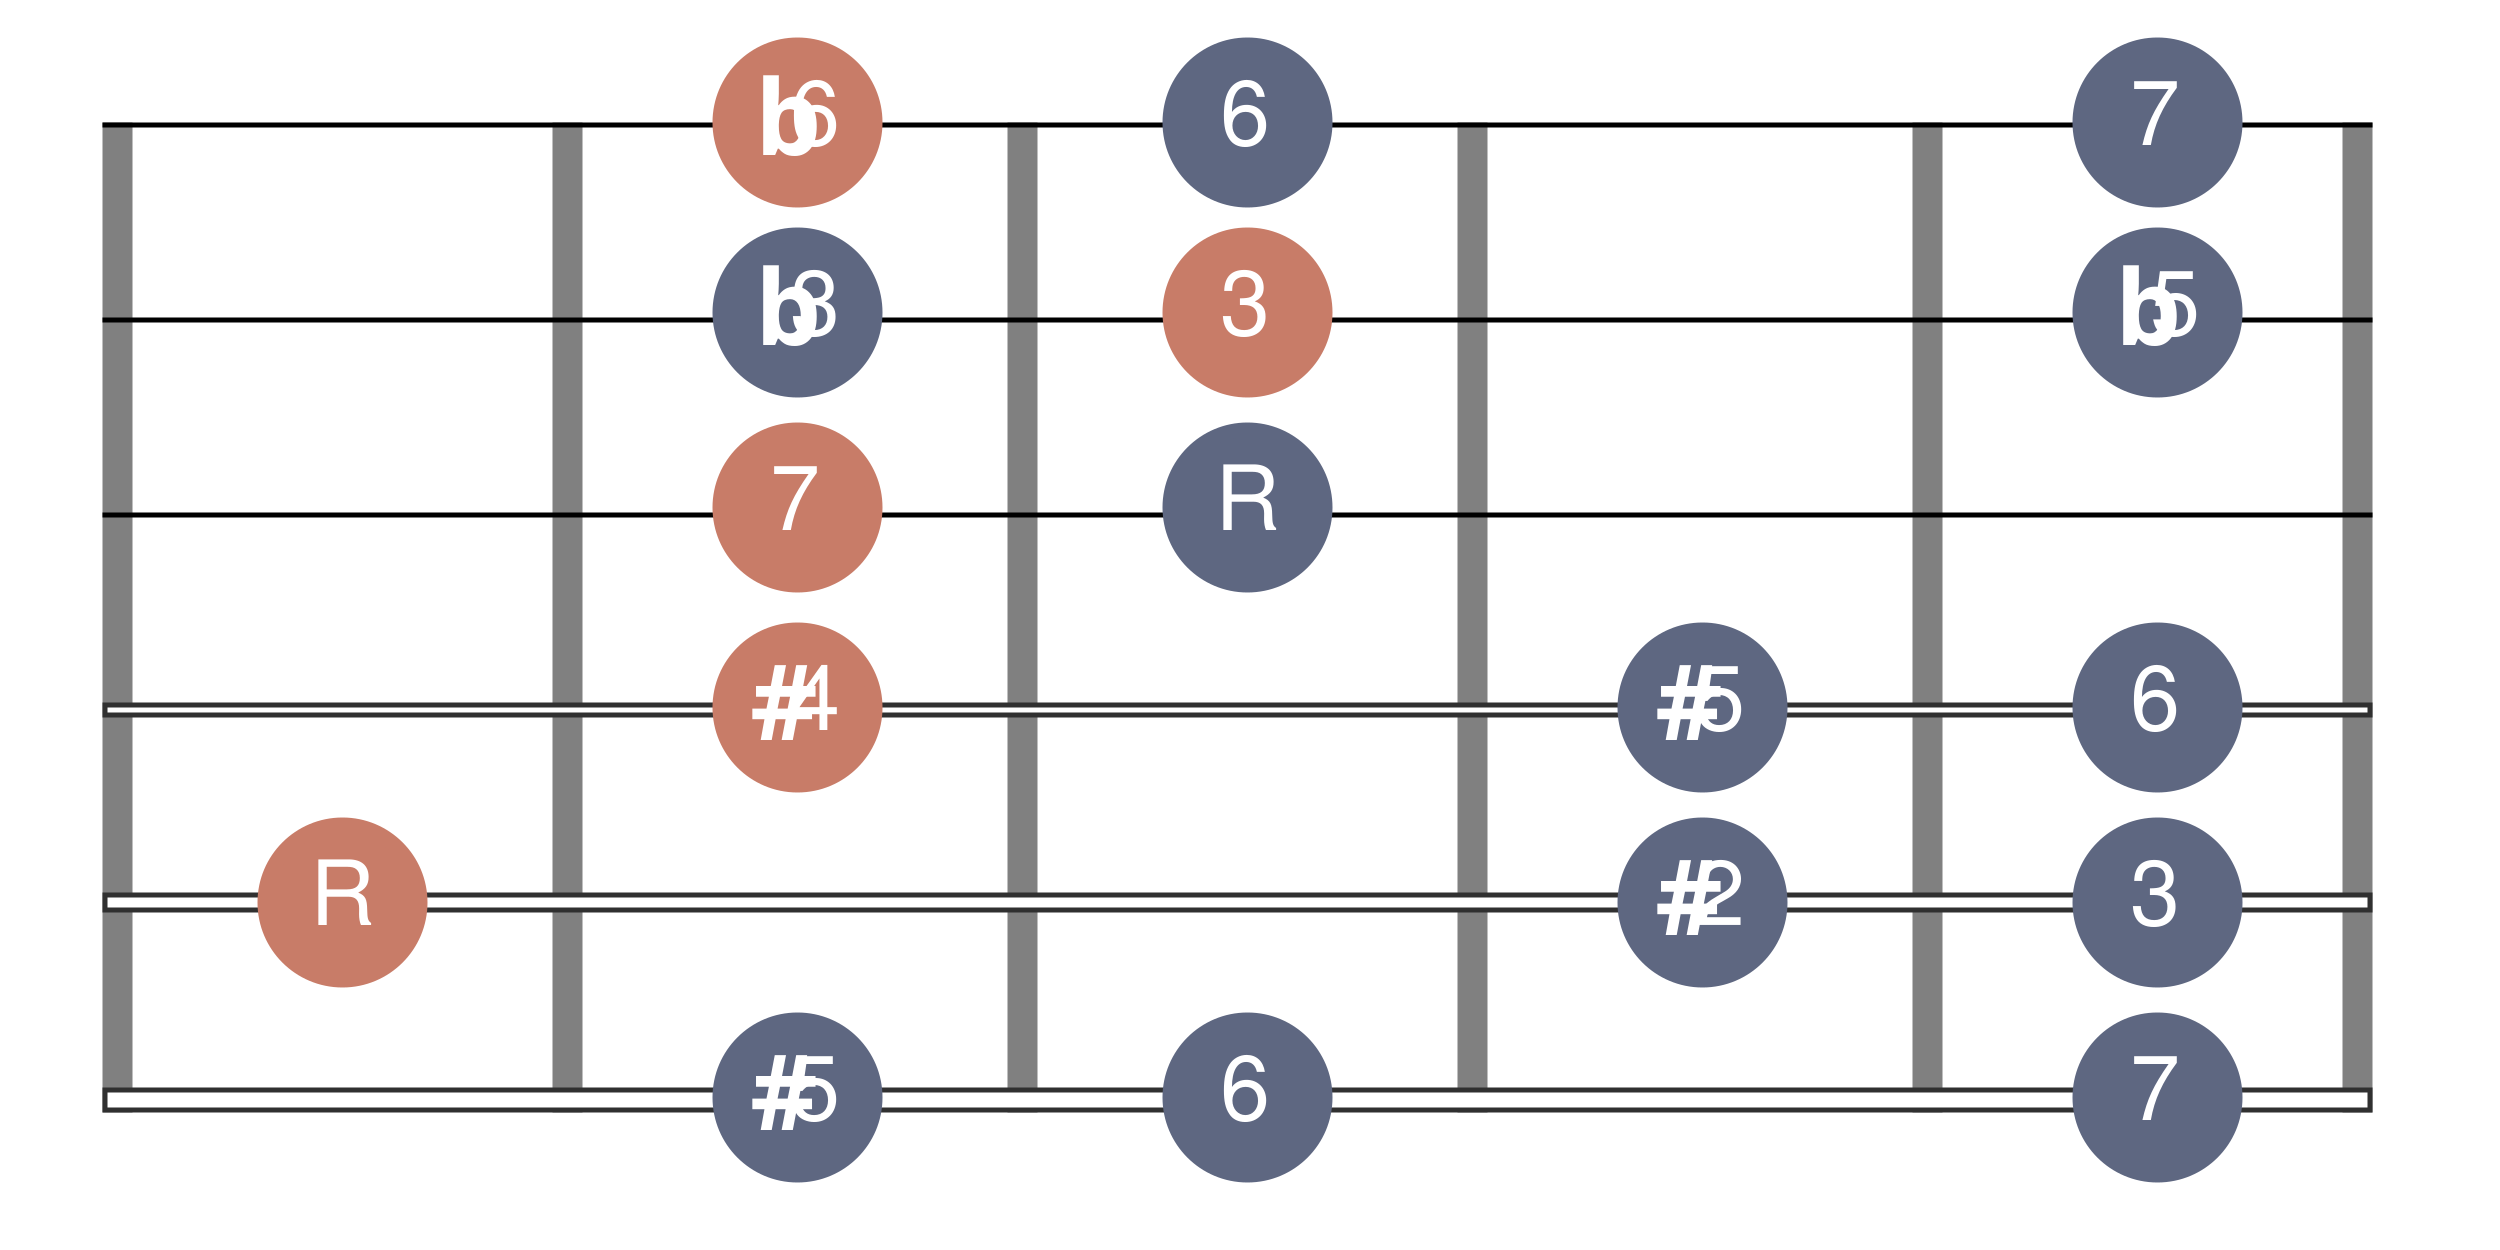
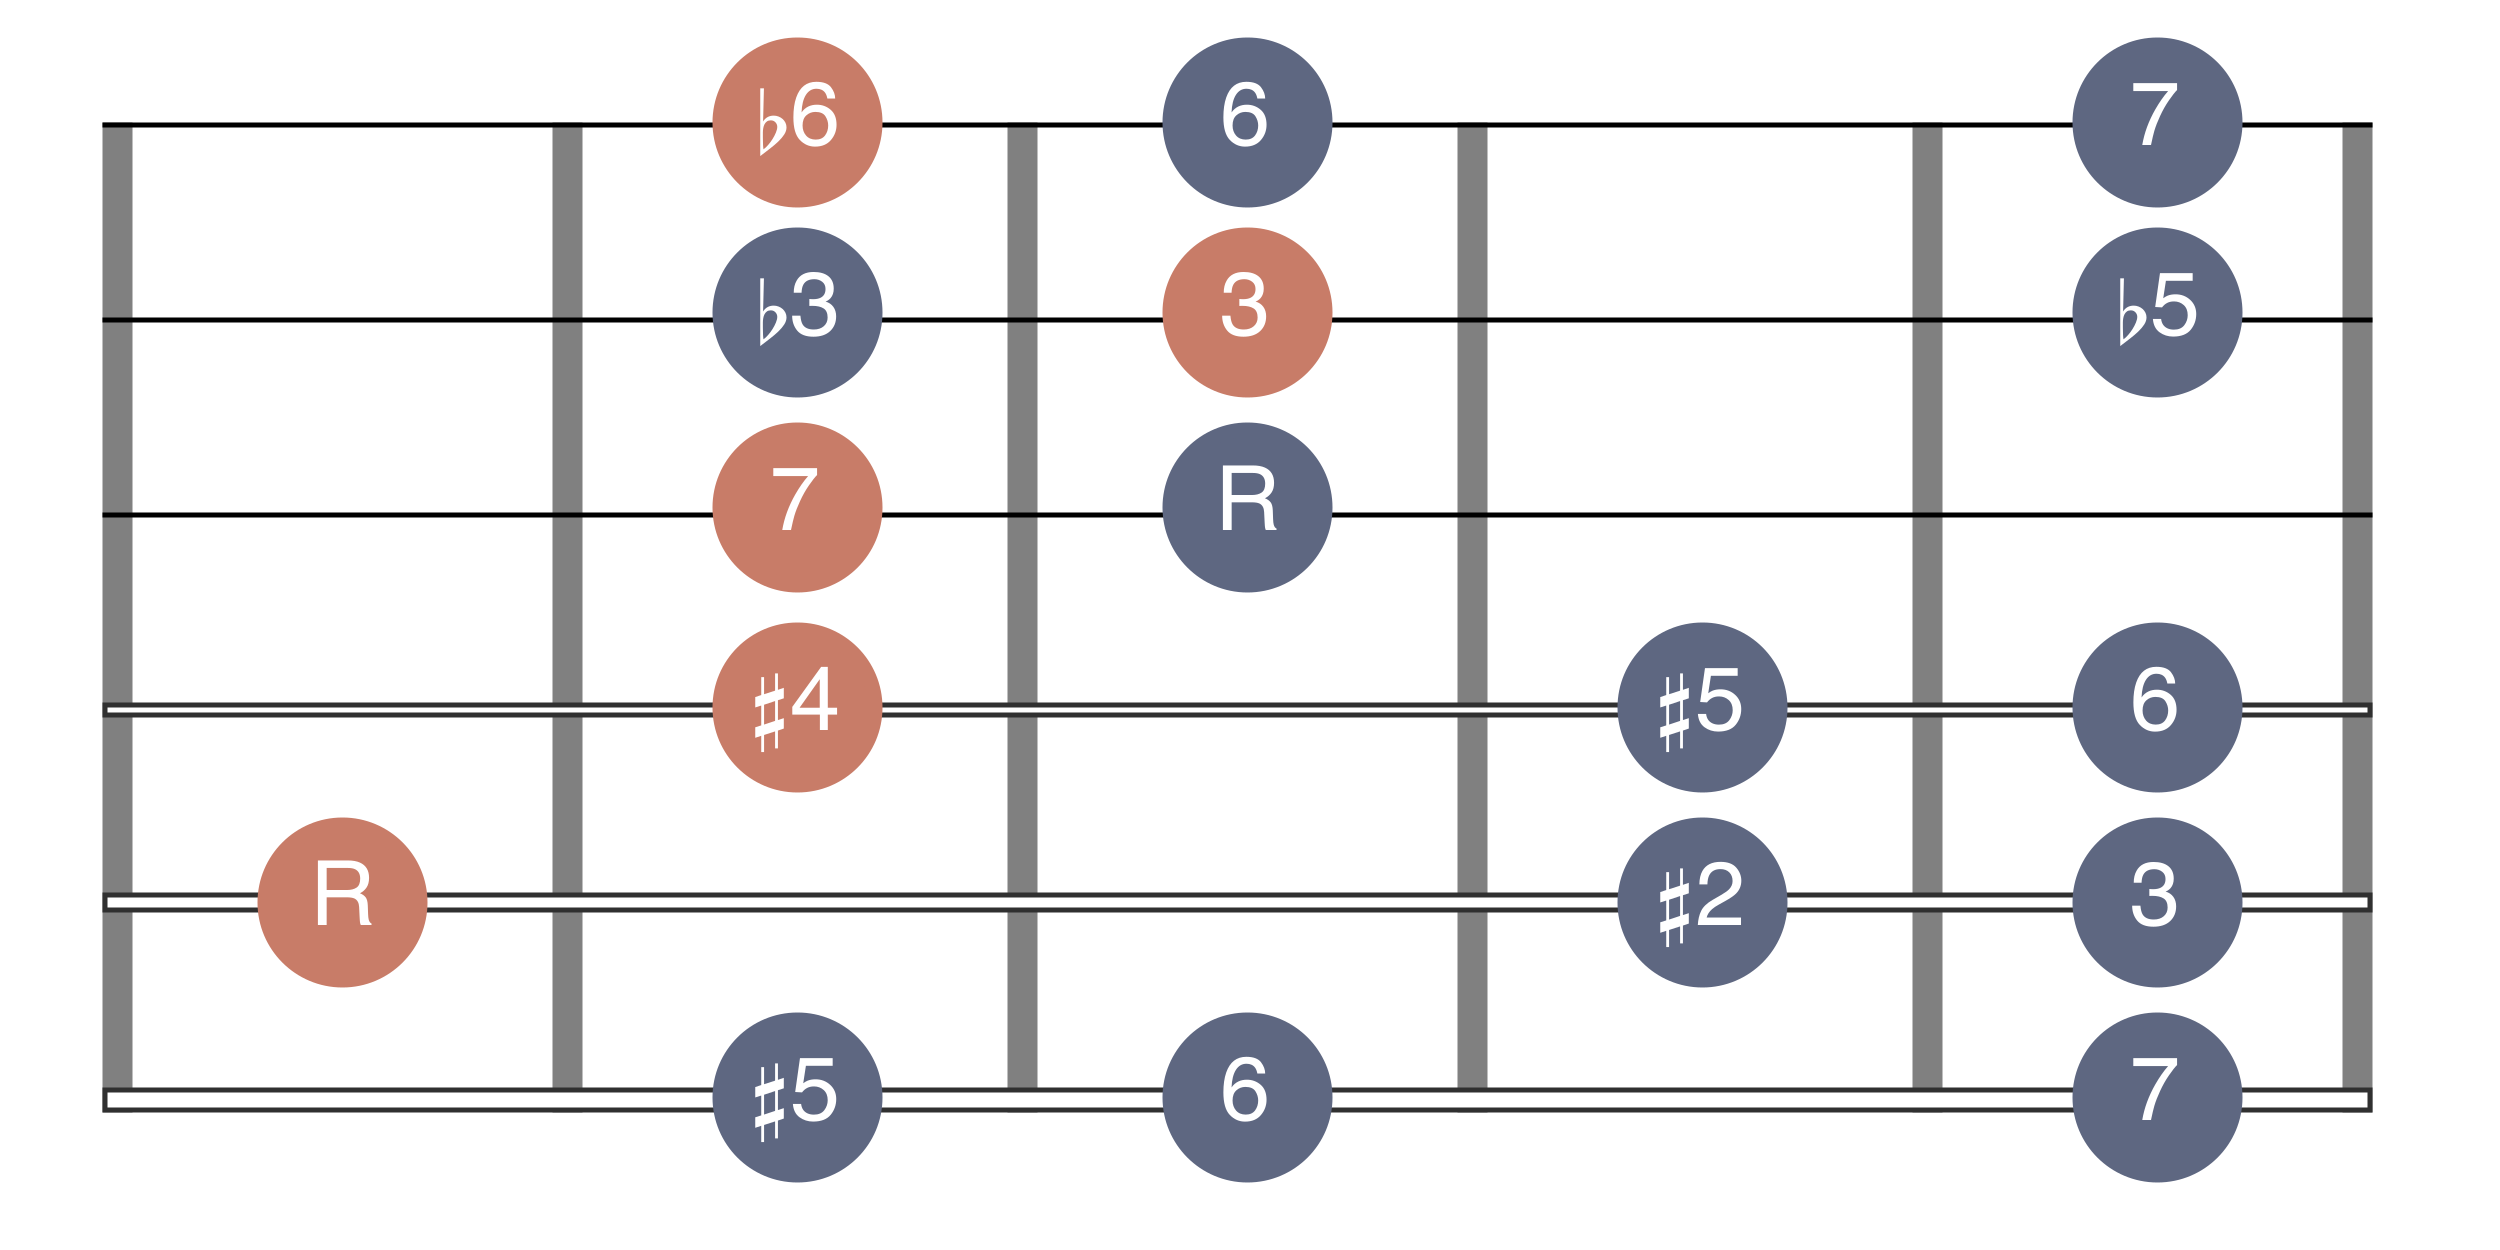
- <svg xmlns="http://www.w3.org/2000/svg" stroke-dasharray="none" shape-rendering="auto" font-family="'Dialog'" width="500" text-rendering="auto" fill-opacity="1" contentScriptType="text/ecmascript" color-interpolation="auto" color-rendering="auto" preserveAspectRatio="xMidYMid meet" font-size="12" fill="black" stroke="black" image-rendering="auto" stroke-miterlimit="10" zoomAndPan="magnify" version="1.0" stroke-linecap="square" stroke-linejoin="miter" contentStyleType="text/css" font-style="normal" height="250" stroke-width="1" stroke-dashoffset="0" font-weight="normal" stroke-opacity="1">
-   <defs id="genericDefs" />
+ <svg xmlns="http://www.w3.org/2000/svg" width="100%" height="100%" viewBox="0 0 500 250" version="1.1" xml:space="preserve" style="fill-rule:evenodd;clip-rule:evenodd;stroke-miterlimit:10;">
  <g>
-     <defs id="defs1">
-       <clipPath clipPathUnits="userSpaceOnUse" id="clipPath1">
-         <path d="M-1 5 L481 5 L481 240 L-1 240 L-1 5 Z" />
+     <g>
+       <rect x="-20" y="-20" width="540" height="290" style="fill:white;" />
+       <rect x="21" y="25" width="453" height="197" style="fill:white;" />
+     </g>
+     <g>
+       <rect x="21" y="25" width="453" height="197" style="fill:none;stroke:white;stroke-width:1px;" />
+       <rect x="21" y="25" width="5" height="197" style="fill:rgb(128,128,128);" />
+       <rect x="21" y="25" width="5" height="197" style="fill:none;stroke:rgb(128,128,128);stroke-width:1px;" />
+       <rect x="111" y="25" width="5" height="197" style="fill:rgb(128,128,128);" />
+       <rect x="111" y="25" width="5" height="197" style="fill:none;stroke:rgb(128,128,128);stroke-width:1px;" />
+       <rect x="202" y="25" width="5" height="197" style="fill:rgb(128,128,128);" />
+       <rect x="202" y="25" width="5" height="197" style="fill:none;stroke:rgb(128,128,128);stroke-width:1px;" />
+       <rect x="292" y="25" width="5" height="197" style="fill:rgb(128,128,128);" />
+       <rect x="292" y="25" width="5" height="197" style="fill:none;stroke:rgb(128,128,128);stroke-width:1px;" />
+       <rect x="383" y="25" width="5" height="197" style="fill:rgb(128,128,128);" />
+       <rect x="383" y="25" width="5" height="197" style="fill:none;stroke:rgb(128,128,128);stroke-width:1px;" />
+       <rect x="469" y="25" width="5" height="197" style="fill:rgb(128,128,128);" />
+       <rect x="469" y="25" width="5" height="197" style="fill:none;stroke:rgb(128,128,128);stroke-width:1px;" />
+       <clipPath id="_clip1">
+         <rect x="-1" y="5" width="482" height="235" />
      </clipPath>
-       <clipPath clipPathUnits="userSpaceOnUse" id="clipPath2">
-         <path d="M140 5 L179 5 L179 44 L140 44 L140 5 Z" />
+       <g clip-path="url(#_clip1)">
+         <path d="M21,25L474,25" style="fill:none;fill-rule:nonzero;stroke:black;stroke-width:1px;stroke-linecap:square;" />
+       </g>
+       <clipPath id="_clip2">
+         <rect x="-1" y="5" width="482" height="235" />
      </clipPath>
-       <clipPath clipPathUnits="userSpaceOnUse" id="clipPath3">
-         <path d="M230 5 L269 5 L269 44 L230 44 L230 5 Z" />
+       <g clip-path="url(#_clip2)">
+         <path d="M21,64L474,64" style="fill:none;fill-rule:nonzero;stroke:black;stroke-width:1px;stroke-linecap:square;" />
+       </g>
+       <clipPath id="_clip3">
+         <rect x="-1" y="5" width="482" height="235" />
      </clipPath>
-       <clipPath clipPathUnits="userSpaceOnUse" id="clipPath4">
-         <path d="M412 5 L451 5 L451 44 L412 44 L412 5 Z" />
-       </clipPath>
-       <clipPath clipPathUnits="userSpaceOnUse" id="clipPath5">
-         <path d="M140 43 L179 43 L179 82 L140 82 L140 43 Z" />
-       </clipPath>
-       <clipPath clipPathUnits="userSpaceOnUse" id="clipPath6">
-         <path d="M230 43 L269 43 L269 82 L230 82 L230 43 Z" />
-       </clipPath>
-       <clipPath clipPathUnits="userSpaceOnUse" id="clipPath7">
-         <path d="M412 43 L451 43 L451 82 L412 82 L412 43 Z" />
-       </clipPath>
-       <clipPath clipPathUnits="userSpaceOnUse" id="clipPath8">
-         <path d="M140 82 L179 82 L179 121 L140 121 L140 82 Z" />
-       </clipPath>
-       <clipPath clipPathUnits="userSpaceOnUse" id="clipPath9">
-         <path d="M230 82 L269 82 L269 121 L230 121 L230 82 Z" />
-       </clipPath>
-       <clipPath clipPathUnits="userSpaceOnUse" id="clipPath10">
-         <path d="M140 122 L179 122 L179 161 L140 161 L140 122 Z" />
-       </clipPath>
-       <clipPath clipPathUnits="userSpaceOnUse" id="clipPath11">
-         <path d="M321 122 L360 122 L360 161 L321 161 L321 122 Z" />
-       </clipPath>
-       <clipPath clipPathUnits="userSpaceOnUse" id="clipPath12">
-         <path d="M412 122 L451 122 L451 161 L412 161 L412 122 Z" />
-       </clipPath>
-       <clipPath clipPathUnits="userSpaceOnUse" id="clipPath13">
-         <path d="M49 161 L88 161 L88 200 L49 200 L49 161 Z" />
-       </clipPath>
-       <clipPath clipPathUnits="userSpaceOnUse" id="clipPath14">
-         <path d="M321 161 L360 161 L360 200 L321 200 L321 161 Z" />
-       </clipPath>
-       <clipPath clipPathUnits="userSpaceOnUse" id="clipPath15">
-         <path d="M412 161 L451 161 L451 200 L412 200 L412 161 Z" />
-       </clipPath>
-       <clipPath clipPathUnits="userSpaceOnUse" id="clipPath16">
-         <path d="M140 200 L179 200 L179 239 L140 239 L140 200 Z" />
-       </clipPath>
-       <clipPath clipPathUnits="userSpaceOnUse" id="clipPath17">
-         <path d="M230 200 L269 200 L269 239 L230 239 L230 200 Z" />
-       </clipPath>
-       <clipPath clipPathUnits="userSpaceOnUse" id="clipPath18">
-         <path d="M412 200 L451 200 L451 239 L412 239 L412 200 Z" />
-       </clipPath>
-     </defs>
-     <g font-size="11" fill="white" text-rendering="optimizeLegibility" font-family="'.AppleSystemUIFont'" stroke-linejoin="round" stroke="white" stroke-width="0" stroke-miterlimit="0">
-       <rect width="540" x="-20" height="290" y="-20" stroke="none" />
-       <rect x="21" y="25" clip-path="url(#clipPath1)" width="453" height="197" stroke="none" />
+       <g clip-path="url(#_clip3)">
+         <path d="M21,103L474,103" style="fill:none;fill-rule:nonzero;stroke:black;stroke-width:1px;stroke-linecap:square;" />
+       </g>
+       <rect x="21" y="141" width="453" height="2" style="fill:white;" />
+       <rect x="21" y="141" width="453" height="2" style="fill:none;stroke:rgb(48,48,48);stroke-width:1px;stroke-linecap:square;" />
+       <rect x="21" y="179" width="453" height="3" style="fill:white;" />
+       <rect x="21" y="179" width="453" height="3" style="fill:none;stroke:rgb(48,48,48);stroke-width:1px;stroke-linecap:square;" />
+       <rect x="21" y="218" width="453" height="4" style="fill:white;" />
+       <rect x="21" y="218" width="453" height="4" style="fill:none;stroke:rgb(48,48,48);stroke-width:1px;stroke-linecap:square;" />
    </g>
-     <g stroke-linecap="butt" font-size="14" fill="white" text-rendering="optimizeLegibility" font-family="'SF Pro'" stroke="white">
-       <rect x="21" y="25" clip-path="url(#clipPath1)" fill="none" width="453" height="197" />
-       <rect x="21" y="25" clip-path="url(#clipPath1)" fill="gray" width="5" height="197" stroke="none" />
-       <rect x="21" y="25" clip-path="url(#clipPath1)" fill="none" width="5" height="197" stroke="gray" />
-       <rect x="111" y="25" clip-path="url(#clipPath1)" fill="gray" width="5" height="197" stroke="none" />
-       <rect x="111" y="25" clip-path="url(#clipPath1)" fill="none" width="5" height="197" stroke="gray" />
-       <rect x="202" y="25" clip-path="url(#clipPath1)" fill="gray" width="5" height="197" stroke="none" />
-       <rect x="202" y="25" clip-path="url(#clipPath1)" fill="none" width="5" height="197" stroke="gray" />
-       <rect x="292" y="25" clip-path="url(#clipPath1)" fill="gray" width="5" height="197" stroke="none" />
-       <rect x="292" y="25" clip-path="url(#clipPath1)" fill="none" width="5" height="197" stroke="gray" />
-       <rect x="383" y="25" clip-path="url(#clipPath1)" fill="gray" width="5" height="197" stroke="none" />
-       <rect x="383" y="25" clip-path="url(#clipPath1)" fill="none" width="5" height="197" stroke="gray" />
-       <rect x="469" y="25" clip-path="url(#clipPath1)" fill="gray" width="5" height="197" stroke="none" />
-       <rect x="469" y="25" clip-path="url(#clipPath1)" fill="none" width="5" height="197" stroke="gray" />
-       <line stroke-linecap="square" clip-path="url(#clipPath1)" fill="none" x1="21" x2="474" y1="25" y2="25" stroke="black" />
-       <line stroke-linecap="square" clip-path="url(#clipPath1)" fill="none" x1="21" x2="474" y1="64" y2="64" stroke="black" />
-       <line stroke-linecap="square" clip-path="url(#clipPath1)" fill="none" x1="21" x2="474" y1="103" y2="103" stroke="black" />
-       <rect stroke-linecap="square" x="21" y="141" clip-path="url(#clipPath1)" width="453" height="2" stroke="none" />
-       <rect stroke-linecap="square" x="21" y="141" clip-path="url(#clipPath1)" fill="none" width="453" height="2" stroke="rgb(48,48,48)" />
-       <rect stroke-linecap="square" x="21" y="179" clip-path="url(#clipPath1)" width="453" height="3" stroke="none" />
-       <rect stroke-linecap="square" x="21" y="179" clip-path="url(#clipPath1)" fill="none" width="453" height="3" stroke="rgb(48,48,48)" />
-       <rect stroke-linecap="square" x="21" y="218" clip-path="url(#clipPath1)" width="453" height="4" stroke="none" />
-       <rect stroke-linecap="square" x="21" y="218" clip-path="url(#clipPath1)" fill="none" width="453" height="4" stroke="rgb(48,48,48)" />
+     <g>
+       <circle cx="159.5" cy="24.5" r="15.5" style="fill:rgb(200,124,104);" />
+       <circle cx="159.5" cy="24.5" r="15.5" style="fill:none;stroke:rgb(200,124,104);stroke-width:3px;" />
    </g>
-     <g fill="rgb(200,124,104)" text-rendering="geometricPrecision" font-size="18" font-family="'Helvetica'" stroke="rgb(200,124,104)">
-       <circle r="15.5" clip-path="url(#clipPath2)" cx="159.5" cy="24.5" stroke="none" />
-       <circle stroke-linecap="butt" clip-path="url(#clipPath2)" fill="none" r="15.5" cx="159.5" cy="24.5" stroke-width="3" />
+     <g>
+       <g transform="matrix(1,0,0,1,151,31)">
+         <path d="M1.05,-13.335L1.785,-13.335L1.617,-6.699C2.107,-7.483 2.821,-7.875 3.759,-7.875C4.081,-7.875 4.396,-7.816 4.704,-7.696C5.012,-7.578 5.285,-7.413 5.523,-7.203C5.761,-6.993 5.95,-6.744 6.09,-6.457C6.23,-6.17 6.3,-5.859 6.3,-5.523C6.3,-5.047 6.15,-4.574 5.849,-4.106C5.547,-3.637 5.152,-3.168 4.662,-2.699C4.172,-2.23 3.612,-1.754 2.982,-1.271C2.352,-0.788 1.708,-0.294 1.05,0.21L1.05,-13.335ZM3.171,-6.93C2.849,-6.93 2.587,-6.857 2.384,-6.71C2.181,-6.563 2.019,-6.374 1.9,-6.143C1.781,-5.912 1.697,-5.653 1.649,-5.366C1.6,-5.079 1.575,-4.795 1.575,-4.515L1.575,-3.528C1.575,-2.324 1.617,-1.526 1.701,-1.134C1.995,-1.344 2.307,-1.638 2.636,-2.016C2.965,-2.394 3.262,-2.797 3.528,-3.224C3.794,-3.65 4.015,-4.078 4.19,-4.505C4.364,-4.932 4.452,-5.306 4.452,-5.628C4.452,-5.978 4.33,-6.283 4.085,-6.542C3.839,-6.801 3.535,-6.93 3.171,-6.93Z" style="fill:white;" />
+       </g>
+       <g transform="matrix(1,0,0,1,158,29)">
+         <path d="M5.265,-12.639C6.671,-12.639 7.651,-12.274 8.205,-11.544C8.758,-10.815 9.035,-10.063 9.035,-9.29L7.471,-9.29C7.377,-9.788 7.228,-10.178 7.022,-10.459C6.642,-10.986 6.064,-11.25 5.291,-11.25C4.406,-11.25 3.703,-10.841 3.182,-10.024C2.66,-9.207 2.37,-8.036 2.312,-6.513C2.675,-7.046 3.132,-7.444 3.683,-7.708C4.187,-7.942 4.749,-8.06 5.37,-8.06C6.425,-8.06 7.345,-7.723 8.13,-7.049C8.915,-6.375 9.308,-5.37 9.308,-4.034C9.308,-2.892 8.936,-1.879 8.191,-0.998C7.447,-0.116 6.387,0.325 5.01,0.325C3.832,0.325 2.815,-0.122 1.96,-1.015C1.104,-1.909 0.677,-3.413 0.677,-5.528C0.677,-7.093 0.867,-8.42 1.248,-9.51C1.98,-11.596 3.319,-12.639 5.265,-12.639ZM5.15,-1.081C5.982,-1.081 6.605,-1.361 7.018,-1.92C7.431,-2.48 7.638,-3.141 7.638,-3.902C7.638,-4.547 7.453,-5.161 7.084,-5.744C6.715,-6.327 6.044,-6.618 5.071,-6.618C4.392,-6.618 3.795,-6.393 3.283,-5.941C2.77,-5.49 2.514,-4.811 2.514,-3.902C2.514,-3.105 2.747,-2.436 3.212,-1.894C3.678,-1.352 4.324,-1.081 5.15,-1.081Z" style="fill:white;" />
+       </g>
    </g>
-     <g stroke-linecap="butt" font-size="21" fill="white" text-rendering="geometricPrecision" font-family="'Opus Text'" stroke="white" font-weight="bold" stroke-width="3">
-       <text xml:space="preserve" x="151" y="31" clip-path="url(#clipPath2)" stroke="none">b</text>
-       <text x="158" font-size="18" y="29" clip-path="url(#clipPath2)" font-family="'Helvetica'" stroke="none" font-weight="normal" xml:space="preserve">6</text>
+     <g>
+       <circle cx="249.5" cy="24.5" r="15.5" style="fill:rgb(94,103,129);" />
+       <circle cx="249.5" cy="24.5" r="15.5" style="fill:none;stroke:rgb(94,103,129);stroke-width:3px;" />
+       <g transform="matrix(1,0,0,1,244,29)">
+         <path d="M5.265,-12.639C6.671,-12.639 7.651,-12.274 8.205,-11.544C8.758,-10.815 9.035,-10.063 9.035,-9.29L7.471,-9.29C7.377,-9.788 7.228,-10.178 7.022,-10.459C6.642,-10.986 6.064,-11.25 5.291,-11.25C4.406,-11.25 3.703,-10.841 3.182,-10.024C2.66,-9.207 2.37,-8.036 2.312,-6.513C2.675,-7.046 3.132,-7.444 3.683,-7.708C4.187,-7.942 4.749,-8.06 5.37,-8.06C6.425,-8.06 7.345,-7.723 8.13,-7.049C8.915,-6.375 9.308,-5.37 9.308,-4.034C9.308,-2.892 8.936,-1.879 8.191,-0.998C7.447,-0.116 6.387,0.325 5.01,0.325C3.832,0.325 2.815,-0.122 1.96,-1.015C1.104,-1.909 0.677,-3.413 0.677,-5.528C0.677,-7.093 0.867,-8.42 1.248,-9.51C1.98,-11.596 3.319,-12.639 5.265,-12.639ZM5.15,-1.081C5.982,-1.081 6.605,-1.361 7.018,-1.92C7.431,-2.48 7.638,-3.141 7.638,-3.902C7.638,-4.547 7.453,-5.161 7.084,-5.744C6.715,-6.327 6.044,-6.618 5.071,-6.618C4.392,-6.618 3.795,-6.393 3.283,-5.941C2.77,-5.49 2.514,-4.811 2.514,-3.902C2.514,-3.105 2.747,-2.436 3.212,-1.894C3.678,-1.352 4.324,-1.081 5.15,-1.081Z" style="fill:white;" />
+       </g>
+       <circle cx="431.5" cy="24.5" r="15.5" style="fill:rgb(94,103,129);" />
+       <circle cx="431.5" cy="24.5" r="15.5" style="fill:none;stroke:rgb(94,103,129);stroke-width:3px;" />
+       <g transform="matrix(1,0,0,1,426,29)">
+         <path d="M9.413,-12.375L9.413,-10.995C9.009,-10.603 8.471,-9.92 7.8,-8.947C7.129,-7.975 6.536,-6.926 6.021,-5.801C5.511,-4.705 5.124,-3.706 4.86,-2.804C4.69,-2.224 4.471,-1.289 4.201,0L2.452,0C2.851,-2.402 3.729,-4.793 5.089,-7.172C5.892,-8.566 6.735,-9.771 7.62,-10.784L0.659,-10.784L0.659,-12.375L9.413,-12.375Z" style="fill:white;" />
+       </g>
+       <circle cx="159.5" cy="62.5" r="15.5" style="fill:rgb(94,103,129);" />
+       <circle cx="159.5" cy="62.5" r="15.5" style="fill:none;stroke:rgb(94,103,129);stroke-width:3px;" />
    </g>
-     <g stroke-linecap="butt" font-size="18" fill="rgb(94,103,129)" text-rendering="geometricPrecision" font-family="'Helvetica'" stroke="rgb(94,103,129)" stroke-width="3">
-       <circle r="15.5" clip-path="url(#clipPath3)" cx="249.5" cy="24.5" stroke="none" />
-       <circle fill="none" r="15.5" clip-path="url(#clipPath3)" cx="249.5" cy="24.5" />
-       <text x="244" y="29" clip-path="url(#clipPath3)" fill="white" stroke="none" xml:space="preserve">6</text>
-       <circle r="15.5" clip-path="url(#clipPath4)" cx="431.5" cy="24.5" stroke="none" />
-       <circle fill="none" r="15.5" clip-path="url(#clipPath4)" cx="431.5" cy="24.5" />
-       <text x="426" y="29" clip-path="url(#clipPath4)" fill="white" stroke="none" xml:space="preserve">7</text>
-       <circle r="15.5" clip-path="url(#clipPath5)" cx="159.5" cy="62.5" stroke="none" />
-       <circle fill="none" r="15.5" clip-path="url(#clipPath5)" cx="159.5" cy="62.5" />
+     <g>
+       <g transform="matrix(1,0,0,1,151,69)">
+         <path d="M1.05,-13.335L1.785,-13.335L1.617,-6.699C2.107,-7.483 2.821,-7.875 3.759,-7.875C4.081,-7.875 4.396,-7.816 4.704,-7.696C5.012,-7.578 5.285,-7.413 5.523,-7.203C5.761,-6.993 5.95,-6.744 6.09,-6.457C6.23,-6.17 6.3,-5.859 6.3,-5.523C6.3,-5.047 6.15,-4.574 5.849,-4.106C5.547,-3.637 5.152,-3.168 4.662,-2.699C4.172,-2.23 3.612,-1.754 2.982,-1.271C2.352,-0.788 1.708,-0.294 1.05,0.21L1.05,-13.335ZM3.171,-6.93C2.849,-6.93 2.587,-6.857 2.384,-6.71C2.181,-6.563 2.019,-6.374 1.9,-6.143C1.781,-5.912 1.697,-5.653 1.649,-5.366C1.6,-5.079 1.575,-4.795 1.575,-4.515L1.575,-3.528C1.575,-2.324 1.617,-1.526 1.701,-1.134C1.995,-1.344 2.307,-1.638 2.636,-2.016C2.965,-2.394 3.262,-2.797 3.528,-3.224C3.794,-3.65 4.015,-4.078 4.19,-4.505C4.364,-4.932 4.452,-5.306 4.452,-5.628C4.452,-5.978 4.33,-6.283 4.085,-6.542C3.839,-6.801 3.535,-6.93 3.171,-6.93Z" style="fill:white;" />
+       </g>
+       <g transform="matrix(1,0,0,1,158,67)">
+         <path d="M4.676,0.343C3.188,0.343 2.108,-0.066 1.437,-0.883C0.766,-1.701 0.431,-2.695 0.431,-3.867L2.083,-3.867C2.153,-3.053 2.306,-2.461 2.54,-2.092C2.95,-1.43 3.691,-1.099 4.764,-1.099C5.596,-1.099 6.264,-1.321 6.768,-1.767C7.271,-2.212 7.523,-2.786 7.523,-3.489C7.523,-4.356 7.258,-4.963 6.728,-5.309C6.198,-5.654 5.461,-5.827 4.518,-5.827C4.412,-5.827 4.305,-5.826 4.197,-5.823C4.088,-5.82 3.979,-5.815 3.867,-5.81L3.867,-7.207C4.031,-7.189 4.169,-7.178 4.28,-7.172C4.392,-7.166 4.512,-7.163 4.641,-7.163C5.232,-7.163 5.719,-7.257 6.1,-7.444C6.768,-7.772 7.102,-8.358 7.102,-9.202C7.102,-9.829 6.879,-10.313 6.434,-10.652C5.988,-10.992 5.47,-11.162 4.878,-11.162C3.823,-11.162 3.094,-10.811 2.689,-10.107C2.467,-9.721 2.341,-9.17 2.312,-8.455L0.747,-8.455C0.747,-9.393 0.935,-10.189 1.31,-10.846C1.954,-12.018 3.088,-12.604 4.711,-12.604C5.994,-12.604 6.987,-12.318 7.69,-11.747C8.394,-11.175 8.745,-10.348 8.745,-9.264C8.745,-8.49 8.537,-7.863 8.121,-7.383C7.863,-7.084 7.529,-6.85 7.119,-6.68C7.781,-6.498 8.298,-6.148 8.67,-5.629C9.042,-5.111 9.229,-4.477 9.229,-3.727C9.229,-2.525 8.833,-1.547 8.042,-0.791C7.251,-0.035 6.129,0.343 4.676,0.343Z" style="fill:white;" />
+       </g>
    </g>
-     <g stroke-linecap="butt" font-size="21" fill="white" text-rendering="geometricPrecision" font-family="'Opus Text'" stroke="white" font-weight="bold" stroke-width="3">
-       <text xml:space="preserve" x="151" y="69" clip-path="url(#clipPath5)" stroke="none">b</text>
-       <text x="158" font-size="18" y="67" clip-path="url(#clipPath5)" font-family="'Helvetica'" stroke="none" font-weight="normal" xml:space="preserve">3</text>
+     <g>
+       <circle cx="249.5" cy="62.5" r="15.5" style="fill:rgb(200,124,104);" />
+       <circle cx="249.5" cy="62.5" r="15.5" style="fill:none;stroke:rgb(200,124,104);stroke-width:3px;" />
+       <g transform="matrix(1,0,0,1,244,67)">
+         <path d="M4.676,0.343C3.188,0.343 2.108,-0.066 1.437,-0.883C0.766,-1.701 0.431,-2.695 0.431,-3.867L2.083,-3.867C2.153,-3.053 2.306,-2.461 2.54,-2.092C2.95,-1.43 3.691,-1.099 4.764,-1.099C5.596,-1.099 6.264,-1.321 6.768,-1.767C7.271,-2.212 7.523,-2.786 7.523,-3.489C7.523,-4.356 7.258,-4.963 6.728,-5.309C6.198,-5.654 5.461,-5.827 4.518,-5.827C4.412,-5.827 4.305,-5.826 4.197,-5.823C4.088,-5.82 3.979,-5.815 3.867,-5.81L3.867,-7.207C4.031,-7.189 4.169,-7.178 4.28,-7.172C4.392,-7.166 4.512,-7.163 4.641,-7.163C5.232,-7.163 5.719,-7.257 6.1,-7.444C6.768,-7.772 7.102,-8.358 7.102,-9.202C7.102,-9.829 6.879,-10.313 6.434,-10.652C5.988,-10.992 5.47,-11.162 4.878,-11.162C3.823,-11.162 3.094,-10.811 2.689,-10.107C2.467,-9.721 2.341,-9.17 2.312,-8.455L0.747,-8.455C0.747,-9.393 0.935,-10.189 1.31,-10.846C1.954,-12.018 3.088,-12.604 4.711,-12.604C5.994,-12.604 6.987,-12.318 7.69,-11.747C8.394,-11.175 8.745,-10.348 8.745,-9.264C8.745,-8.49 8.537,-7.863 8.121,-7.383C7.863,-7.084 7.529,-6.85 7.119,-6.68C7.781,-6.498 8.298,-6.148 8.67,-5.629C9.042,-5.111 9.229,-4.477 9.229,-3.727C9.229,-2.525 8.833,-1.547 8.042,-0.791C7.251,-0.035 6.129,0.343 4.676,0.343Z" style="fill:white;" />
+       </g>
+       <circle cx="431.5" cy="62.5" r="15.5" style="fill:rgb(94,103,129);" />
+       <circle cx="431.5" cy="62.5" r="15.5" style="fill:none;stroke:rgb(94,103,129);stroke-width:3px;" />
    </g>
-     <g stroke-linecap="butt" font-size="18" fill="rgb(200,124,104)" text-rendering="geometricPrecision" font-family="'Helvetica'" stroke="rgb(200,124,104)" stroke-width="3">
-       <circle r="15.5" clip-path="url(#clipPath6)" cx="249.5" cy="62.5" stroke="none" />
-       <circle fill="none" r="15.5" clip-path="url(#clipPath6)" cx="249.5" cy="62.5" />
-       <text x="244" y="67" clip-path="url(#clipPath6)" fill="white" stroke="none" xml:space="preserve">3</text>
-       <circle clip-path="url(#clipPath7)" fill="rgb(94,103,129)" r="15.5" cx="431.5" cy="62.5" stroke="none" />
-       <circle clip-path="url(#clipPath7)" fill="none" r="15.5" cx="431.5" cy="62.5" stroke="rgb(94,103,129)" />
+     <g>
+       <g transform="matrix(1,0,0,1,423,69)">
+         <path d="M1.05,-13.335L1.785,-13.335L1.617,-6.699C2.107,-7.483 2.821,-7.875 3.759,-7.875C4.081,-7.875 4.396,-7.816 4.704,-7.696C5.012,-7.578 5.285,-7.413 5.523,-7.203C5.761,-6.993 5.95,-6.744 6.09,-6.457C6.23,-6.17 6.3,-5.859 6.3,-5.523C6.3,-5.047 6.15,-4.574 5.849,-4.106C5.547,-3.637 5.152,-3.168 4.662,-2.699C4.172,-2.23 3.612,-1.754 2.982,-1.271C2.352,-0.788 1.708,-0.294 1.05,0.21L1.05,-13.335ZM3.171,-6.93C2.849,-6.93 2.587,-6.857 2.384,-6.71C2.181,-6.563 2.019,-6.374 1.9,-6.143C1.781,-5.912 1.697,-5.653 1.649,-5.366C1.6,-5.079 1.575,-4.795 1.575,-4.515L1.575,-3.528C1.575,-2.324 1.617,-1.526 1.701,-1.134C1.995,-1.344 2.307,-1.638 2.636,-2.016C2.965,-2.394 3.262,-2.797 3.528,-3.224C3.794,-3.65 4.015,-4.078 4.19,-4.505C4.364,-4.932 4.452,-5.306 4.452,-5.628C4.452,-5.978 4.33,-6.283 4.085,-6.542C3.839,-6.801 3.535,-6.93 3.171,-6.93Z" style="fill:white;" />
+       </g>
+       <g transform="matrix(1,0,0,1,430,67)">
+         <path d="M2.224,-3.208C2.329,-2.306 2.748,-1.682 3.48,-1.336C3.855,-1.16 4.289,-1.072 4.781,-1.072C5.719,-1.072 6.413,-1.371 6.864,-1.969C7.315,-2.566 7.541,-3.229 7.541,-3.955C7.541,-4.834 7.273,-5.514 6.737,-5.994C6.201,-6.475 5.558,-6.715 4.808,-6.715C4.263,-6.715 3.795,-6.609 3.406,-6.398C3.016,-6.188 2.684,-5.895 2.408,-5.52L1.037,-5.599L1.995,-12.375L8.534,-12.375L8.534,-10.846L3.182,-10.846L2.646,-7.348C2.938,-7.57 3.217,-7.737 3.48,-7.849C3.949,-8.042 4.491,-8.139 5.106,-8.139C6.261,-8.139 7.239,-7.767 8.042,-7.022C8.845,-6.278 9.246,-5.335 9.246,-4.192C9.246,-3.003 8.878,-1.954 8.143,-1.046C7.408,-0.138 6.234,0.316 4.623,0.316C3.598,0.316 2.691,0.028 1.903,-0.549C1.115,-1.126 0.674,-2.013 0.58,-3.208L2.224,-3.208Z" style="fill:white;" />
+       </g>
    </g>
-     <g stroke-linecap="butt" font-size="21" fill="white" text-rendering="geometricPrecision" font-family="'Opus Text'" stroke="white" font-weight="bold" stroke-width="3">
-       <text xml:space="preserve" x="423" y="69" clip-path="url(#clipPath7)" stroke="none">b</text>
-       <text x="430" font-size="18" y="67" clip-path="url(#clipPath7)" font-family="'Helvetica'" stroke="none" font-weight="normal" xml:space="preserve">5</text>
+     <g>
+       <circle cx="159.5" cy="101.5" r="15.5" style="fill:rgb(200,124,104);" />
+       <circle cx="159.5" cy="101.5" r="15.5" style="fill:none;stroke:rgb(200,124,104);stroke-width:3px;" />
+       <g transform="matrix(1,0,0,1,154,106)">
+         <path d="M9.413,-12.375L9.413,-10.995C9.009,-10.603 8.471,-9.92 7.8,-8.947C7.129,-7.975 6.536,-6.926 6.021,-5.801C5.511,-4.705 5.124,-3.706 4.86,-2.804C4.69,-2.224 4.471,-1.289 4.201,0L2.452,0C2.851,-2.402 3.729,-4.793 5.089,-7.172C5.892,-8.566 6.735,-9.771 7.62,-10.784L0.659,-10.784L0.659,-12.375L9.413,-12.375Z" style="fill:white;" />
+       </g>
+       <circle cx="249.5" cy="101.5" r="15.5" style="fill:rgb(94,103,129);" />
+       <circle cx="249.5" cy="101.5" r="15.5" style="fill:none;stroke:rgb(94,103,129);stroke-width:3px;" />
+       <g transform="matrix(1,0,0,1,243,106)">
+         <path d="M7.374,-6.996C8.194,-6.996 8.843,-7.16 9.321,-7.488C9.798,-7.816 10.037,-8.408 10.037,-9.264C10.037,-10.184 9.703,-10.811 9.035,-11.145C8.678,-11.32 8.2,-11.408 7.603,-11.408L3.331,-11.408L3.331,-6.996L7.374,-6.996ZM1.582,-12.911L7.559,-12.911C8.543,-12.911 9.354,-12.768 9.993,-12.48C11.206,-11.93 11.813,-10.913 11.813,-9.431C11.813,-8.657 11.653,-8.024 11.333,-7.532C11.014,-7.04 10.567,-6.645 9.993,-6.346C10.497,-6.141 10.876,-5.871 11.131,-5.537C11.386,-5.203 11.528,-4.661 11.558,-3.911L11.619,-2.18C11.637,-1.688 11.678,-1.321 11.742,-1.081C11.848,-0.671 12.035,-0.407 12.305,-0.29L12.305,0L10.16,0C10.102,-0.111 10.055,-0.255 10.02,-0.431C9.984,-0.606 9.955,-0.946 9.932,-1.45L9.826,-3.604C9.785,-4.447 9.472,-5.013 8.886,-5.3C8.552,-5.458 8.027,-5.537 7.313,-5.537L3.331,-5.537L3.331,0L1.582,0L1.582,-12.911Z" style="fill:white;" />
+       </g>
+       <circle cx="159.5" cy="141.5" r="15.5" style="fill:rgb(200,124,104);" />
+       <circle cx="159.5" cy="141.5" r="15.5" style="fill:none;stroke:rgb(200,124,104);stroke-width:3px;" />
    </g>
-     <g stroke-linecap="butt" font-size="18" fill="rgb(200,124,104)" text-rendering="geometricPrecision" font-family="'Helvetica'" stroke="rgb(200,124,104)" stroke-width="3">
-       <circle r="15.5" clip-path="url(#clipPath8)" cx="159.5" cy="101.5" stroke="none" />
-       <circle fill="none" r="15.5" clip-path="url(#clipPath8)" cx="159.5" cy="101.5" />
-       <text x="154" y="106" clip-path="url(#clipPath8)" fill="white" stroke="none" xml:space="preserve">7</text>
-       <circle clip-path="url(#clipPath9)" fill="rgb(94,103,129)" r="15.5" cx="249.5" cy="101.5" stroke="none" />
-       <circle clip-path="url(#clipPath9)" fill="none" r="15.5" cx="249.5" cy="101.5" stroke="rgb(94,103,129)" />
-       <text x="243" y="106" clip-path="url(#clipPath9)" fill="white" stroke="none" xml:space="preserve">R</text>
-       <circle r="15.5" clip-path="url(#clipPath10)" cx="159.5" cy="141.5" stroke="none" />
-       <circle fill="none" r="15.5" clip-path="url(#clipPath10)" cx="159.5" cy="141.5" />
+     <g>
+       <g transform="matrix(1,0,0,1,150,148)">
+         <path d="M5.019,-7.791L2.814,-7.056L2.814,-3.087L5.019,-3.822L5.019,-7.791ZM5.586,-13.314L5.586,-10.038L6.762,-10.437L6.762,-8.337L5.586,-7.959L5.586,-3.99L6.762,-4.368L6.762,-2.289L5.586,-1.89L5.586,1.68L5.019,1.68L5.019,-1.722L2.814,-1.008L2.814,2.415L2.247,2.415L2.247,-0.84L1.05,-0.441L1.05,-2.541L2.247,-2.919L2.247,-6.888L1.05,-6.51L1.05,-8.589L2.247,-8.988L2.247,-12.579L2.814,-12.579L2.814,-9.156L5.019,-9.87L5.019,-13.314L5.586,-13.314Z" style="fill:white;" />
+       </g>
+       <g transform="matrix(1,0,0,1,158,146)">
+         <path d="M5.95,-4.456L5.95,-10.16L1.916,-4.456L5.95,-4.456ZM5.977,0L5.977,-3.076L0.457,-3.076L0.457,-4.623L6.223,-12.621L7.559,-12.621L7.559,-4.456L9.413,-4.456L9.413,-3.076L7.559,-3.076L7.559,0L5.977,0Z" style="fill:white;" />
+       </g>
    </g>
-     <g stroke-linecap="butt" font-size="21" fill="white" text-rendering="geometricPrecision" font-family="'Opus Text'" stroke="white" font-weight="bold" stroke-width="3">
-       <text xml:space="preserve" x="150" y="148" clip-path="url(#clipPath10)" stroke="none">#</text>
-       <text x="158" font-size="18" y="146" clip-path="url(#clipPath10)" font-family="'Helvetica'" stroke="none" font-weight="normal" xml:space="preserve">4</text>
+     <g>
+       <circle cx="340.5" cy="141.5" r="15.5" style="fill:rgb(94,103,129);" />
+       <circle cx="340.5" cy="141.5" r="15.5" style="fill:none;stroke:rgb(94,103,129);stroke-width:3px;" />
    </g>
-     <g stroke-linecap="butt" font-size="18" fill="rgb(94,103,129)" text-rendering="geometricPrecision" font-family="'Helvetica'" stroke="rgb(94,103,129)" stroke-width="3">
-       <circle r="15.5" clip-path="url(#clipPath11)" cx="340.5" cy="141.5" stroke="none" />
-       <circle fill="none" r="15.5" clip-path="url(#clipPath11)" cx="340.5" cy="141.5" />
+     <g>
+       <g transform="matrix(1,0,0,1,331,148)">
+         <path d="M5.019,-7.791L2.814,-7.056L2.814,-3.087L5.019,-3.822L5.019,-7.791ZM5.586,-13.314L5.586,-10.038L6.762,-10.437L6.762,-8.337L5.586,-7.959L5.586,-3.99L6.762,-4.368L6.762,-2.289L5.586,-1.89L5.586,1.68L5.019,1.68L5.019,-1.722L2.814,-1.008L2.814,2.415L2.247,2.415L2.247,-0.84L1.05,-0.441L1.05,-2.541L2.247,-2.919L2.247,-6.888L1.05,-6.51L1.05,-8.589L2.247,-8.988L2.247,-12.579L2.814,-12.579L2.814,-9.156L5.019,-9.87L5.019,-13.314L5.586,-13.314Z" style="fill:white;" />
+       </g>
+       <g transform="matrix(1,0,0,1,339,146)">
+         <path d="M2.224,-3.208C2.329,-2.306 2.748,-1.682 3.48,-1.336C3.855,-1.16 4.289,-1.072 4.781,-1.072C5.719,-1.072 6.413,-1.371 6.864,-1.969C7.315,-2.566 7.541,-3.229 7.541,-3.955C7.541,-4.834 7.273,-5.514 6.737,-5.994C6.201,-6.475 5.558,-6.715 4.808,-6.715C4.263,-6.715 3.795,-6.609 3.406,-6.398C3.016,-6.188 2.684,-5.895 2.408,-5.52L1.037,-5.599L1.995,-12.375L8.534,-12.375L8.534,-10.846L3.182,-10.846L2.646,-7.348C2.938,-7.57 3.217,-7.737 3.48,-7.849C3.949,-8.042 4.491,-8.139 5.106,-8.139C6.261,-8.139 7.239,-7.767 8.042,-7.022C8.845,-6.278 9.246,-5.335 9.246,-4.192C9.246,-3.003 8.878,-1.954 8.143,-1.046C7.408,-0.138 6.234,0.316 4.623,0.316C3.598,0.316 2.691,0.028 1.903,-0.549C1.115,-1.126 0.674,-2.013 0.58,-3.208L2.224,-3.208Z" style="fill:white;" />
+       </g>
    </g>
-     <g stroke-linecap="butt" font-size="21" fill="white" text-rendering="geometricPrecision" font-family="'Opus Text'" stroke="white" font-weight="bold" stroke-width="3">
-       <text xml:space="preserve" x="331" y="148" clip-path="url(#clipPath11)" stroke="none">#</text>
-       <text x="339" font-size="18" y="146" clip-path="url(#clipPath11)" font-family="'Helvetica'" stroke="none" font-weight="normal" xml:space="preserve">5</text>
+     <g>
+       <circle cx="431.5" cy="141.5" r="15.5" style="fill:rgb(94,103,129);" />
+       <circle cx="431.5" cy="141.5" r="15.5" style="fill:none;stroke:rgb(94,103,129);stroke-width:3px;" />
+       <g transform="matrix(1,0,0,1,426,146)">
+         <path d="M5.265,-12.639C6.671,-12.639 7.651,-12.274 8.205,-11.544C8.758,-10.815 9.035,-10.063 9.035,-9.29L7.471,-9.29C7.377,-9.788 7.228,-10.178 7.022,-10.459C6.642,-10.986 6.064,-11.25 5.291,-11.25C4.406,-11.25 3.703,-10.841 3.182,-10.024C2.66,-9.207 2.37,-8.036 2.312,-6.513C2.675,-7.046 3.132,-7.444 3.683,-7.708C4.187,-7.942 4.749,-8.06 5.37,-8.06C6.425,-8.06 7.345,-7.723 8.13,-7.049C8.915,-6.375 9.308,-5.37 9.308,-4.034C9.308,-2.892 8.936,-1.879 8.191,-0.998C7.447,-0.116 6.387,0.325 5.01,0.325C3.832,0.325 2.815,-0.122 1.96,-1.015C1.104,-1.909 0.677,-3.413 0.677,-5.528C0.677,-7.093 0.867,-8.42 1.248,-9.51C1.98,-11.596 3.319,-12.639 5.265,-12.639ZM5.15,-1.081C5.982,-1.081 6.605,-1.361 7.018,-1.92C7.431,-2.48 7.638,-3.141 7.638,-3.902C7.638,-4.547 7.453,-5.161 7.084,-5.744C6.715,-6.327 6.044,-6.618 5.071,-6.618C4.392,-6.618 3.795,-6.393 3.283,-5.941C2.77,-5.49 2.514,-4.811 2.514,-3.902C2.514,-3.105 2.747,-2.436 3.212,-1.894C3.678,-1.352 4.324,-1.081 5.15,-1.081Z" style="fill:white;" />
+       </g>
+       <circle cx="68.5" cy="180.5" r="15.5" style="fill:rgb(200,124,104);" />
+       <circle cx="68.5" cy="180.5" r="15.5" style="fill:none;stroke:rgb(200,124,104);stroke-width:3px;" />
+       <g transform="matrix(1,0,0,1,62,185)">
+         <path d="M7.374,-6.996C8.194,-6.996 8.843,-7.16 9.321,-7.488C9.798,-7.816 10.037,-8.408 10.037,-9.264C10.037,-10.184 9.703,-10.811 9.035,-11.145C8.678,-11.32 8.2,-11.408 7.603,-11.408L3.331,-11.408L3.331,-6.996L7.374,-6.996ZM1.582,-12.911L7.559,-12.911C8.543,-12.911 9.354,-12.768 9.993,-12.48C11.206,-11.93 11.813,-10.913 11.813,-9.431C11.813,-8.657 11.653,-8.024 11.333,-7.532C11.014,-7.04 10.567,-6.645 9.993,-6.346C10.497,-6.141 10.876,-5.871 11.131,-5.537C11.386,-5.203 11.528,-4.661 11.558,-3.911L11.619,-2.18C11.637,-1.688 11.678,-1.321 11.742,-1.081C11.848,-0.671 12.035,-0.407 12.305,-0.29L12.305,0L10.16,0C10.102,-0.111 10.055,-0.255 10.02,-0.431C9.984,-0.606 9.955,-0.946 9.932,-1.45L9.826,-3.604C9.785,-4.447 9.472,-5.013 8.886,-5.3C8.552,-5.458 8.027,-5.537 7.313,-5.537L3.331,-5.537L3.331,0L1.582,0L1.582,-12.911Z" style="fill:white;" />
+       </g>
+       <circle cx="340.5" cy="180.5" r="15.5" style="fill:rgb(94,103,129);" />
+       <circle cx="340.5" cy="180.5" r="15.5" style="fill:none;stroke:rgb(94,103,129);stroke-width:3px;" />
    </g>
-     <g stroke-linecap="butt" font-size="18" fill="rgb(94,103,129)" text-rendering="geometricPrecision" font-family="'Helvetica'" stroke="rgb(94,103,129)" stroke-width="3">
-       <circle r="15.5" clip-path="url(#clipPath12)" cx="431.5" cy="141.5" stroke="none" />
-       <circle fill="none" r="15.5" clip-path="url(#clipPath12)" cx="431.5" cy="141.5" />
-       <text x="426" y="146" clip-path="url(#clipPath12)" fill="white" stroke="none" xml:space="preserve">6</text>
-       <circle clip-path="url(#clipPath13)" fill="rgb(200,124,104)" r="15.5" cx="68.5" cy="180.5" stroke="none" />
-       <circle clip-path="url(#clipPath13)" fill="none" r="15.5" cx="68.5" cy="180.5" stroke="rgb(200,124,104)" />
-       <text x="62" y="185" clip-path="url(#clipPath13)" fill="white" stroke="none" xml:space="preserve">R</text>
-       <circle r="15.5" clip-path="url(#clipPath14)" cx="340.5" cy="180.5" stroke="none" />
-       <circle fill="none" r="15.5" clip-path="url(#clipPath14)" cx="340.5" cy="180.5" />
+     <g>
+       <g transform="matrix(1,0,0,1,331,187)">
+         <path d="M5.019,-7.791L2.814,-7.056L2.814,-3.087L5.019,-3.822L5.019,-7.791ZM5.586,-13.314L5.586,-10.038L6.762,-10.437L6.762,-8.337L5.586,-7.959L5.586,-3.99L6.762,-4.368L6.762,-2.289L5.586,-1.89L5.586,1.68L5.019,1.68L5.019,-1.722L2.814,-1.008L2.814,2.415L2.247,2.415L2.247,-0.84L1.05,-0.441L1.05,-2.541L2.247,-2.919L2.247,-6.888L1.05,-6.51L1.05,-8.589L2.247,-8.988L2.247,-12.579L2.814,-12.579L2.814,-9.156L5.019,-9.87L5.019,-13.314L5.586,-13.314Z" style="fill:white;" />
+       </g>
+       <g transform="matrix(1,0,0,1,339,185)">
+         <path d="M0.563,0C0.621,-1.084 0.845,-2.027 1.235,-2.83C1.625,-3.633 2.385,-4.362 3.516,-5.019L5.203,-5.994C5.959,-6.434 6.489,-6.809 6.794,-7.119C7.274,-7.605 7.515,-8.162 7.515,-8.789C7.515,-9.521 7.295,-10.103 6.855,-10.534C6.416,-10.964 5.83,-11.18 5.098,-11.18C4.014,-11.18 3.264,-10.77 2.848,-9.949C2.625,-9.51 2.502,-8.9 2.479,-8.121L0.87,-8.121C0.888,-9.217 1.09,-10.11 1.477,-10.802C2.162,-12.021 3.372,-12.63 5.106,-12.63C6.548,-12.63 7.601,-12.24 8.266,-11.461C8.931,-10.682 9.264,-9.814 9.264,-8.859C9.264,-7.852 8.909,-6.99 8.2,-6.275C7.79,-5.859 7.055,-5.355 5.994,-4.764L4.79,-4.096C4.216,-3.779 3.765,-3.478 3.437,-3.19C2.851,-2.681 2.481,-2.115 2.329,-1.494L9.202,-1.494L9.202,0L0.563,0Z" style="fill:white;" />
+       </g>
    </g>
-     <g stroke-linecap="butt" font-size="21" fill="white" text-rendering="geometricPrecision" font-family="'Opus Text'" stroke="white" font-weight="bold" stroke-width="3">
-       <text xml:space="preserve" x="331" y="187" clip-path="url(#clipPath14)" stroke="none">#</text>
-       <text x="339" font-size="18" y="185" clip-path="url(#clipPath14)" font-family="'Helvetica'" stroke="none" font-weight="normal" xml:space="preserve">2</text>
+     <g>
+       <circle cx="431.5" cy="180.5" r="15.5" style="fill:rgb(94,103,129);" />
+       <circle cx="431.5" cy="180.5" r="15.5" style="fill:none;stroke:rgb(94,103,129);stroke-width:3px;" />
+       <g transform="matrix(1,0,0,1,426,185)">
+         <path d="M4.676,0.343C3.188,0.343 2.108,-0.066 1.437,-0.883C0.766,-1.701 0.431,-2.695 0.431,-3.867L2.083,-3.867C2.153,-3.053 2.306,-2.461 2.54,-2.092C2.95,-1.43 3.691,-1.099 4.764,-1.099C5.596,-1.099 6.264,-1.321 6.768,-1.767C7.271,-2.212 7.523,-2.786 7.523,-3.489C7.523,-4.356 7.258,-4.963 6.728,-5.309C6.198,-5.654 5.461,-5.827 4.518,-5.827C4.412,-5.827 4.305,-5.826 4.197,-5.823C4.088,-5.82 3.979,-5.815 3.867,-5.81L3.867,-7.207C4.031,-7.189 4.169,-7.178 4.28,-7.172C4.392,-7.166 4.512,-7.163 4.641,-7.163C5.232,-7.163 5.719,-7.257 6.1,-7.444C6.768,-7.772 7.102,-8.358 7.102,-9.202C7.102,-9.829 6.879,-10.313 6.434,-10.652C5.988,-10.992 5.47,-11.162 4.878,-11.162C3.823,-11.162 3.094,-10.811 2.689,-10.107C2.467,-9.721 2.341,-9.17 2.312,-8.455L0.747,-8.455C0.747,-9.393 0.935,-10.189 1.31,-10.846C1.954,-12.018 3.088,-12.604 4.711,-12.604C5.994,-12.604 6.987,-12.318 7.69,-11.747C8.394,-11.175 8.745,-10.348 8.745,-9.264C8.745,-8.49 8.537,-7.863 8.121,-7.383C7.863,-7.084 7.529,-6.85 7.119,-6.68C7.781,-6.498 8.298,-6.148 8.67,-5.629C9.042,-5.111 9.229,-4.477 9.229,-3.727C9.229,-2.525 8.833,-1.547 8.042,-0.791C7.251,-0.035 6.129,0.343 4.676,0.343Z" style="fill:white;" />
+       </g>
+       <circle cx="159.5" cy="219.5" r="15.5" style="fill:rgb(94,103,129);" />
+       <circle cx="159.5" cy="219.5" r="15.5" style="fill:none;stroke:rgb(94,103,129);stroke-width:3px;" />
    </g>
-     <g stroke-linecap="butt" font-size="18" fill="rgb(94,103,129)" text-rendering="geometricPrecision" font-family="'Helvetica'" stroke="rgb(94,103,129)" stroke-width="3">
-       <circle r="15.5" clip-path="url(#clipPath15)" cx="431.5" cy="180.5" stroke="none" />
-       <circle fill="none" r="15.5" clip-path="url(#clipPath15)" cx="431.5" cy="180.5" />
-       <text x="426" y="185" clip-path="url(#clipPath15)" fill="white" stroke="none" xml:space="preserve">3</text>
-       <circle r="15.5" clip-path="url(#clipPath16)" cx="159.5" cy="219.5" stroke="none" />
-       <circle fill="none" r="15.5" clip-path="url(#clipPath16)" cx="159.5" cy="219.5" />
+     <g>
+       <g transform="matrix(1,0,0,1,150,226)">
+         <path d="M5.019,-7.791L2.814,-7.056L2.814,-3.087L5.019,-3.822L5.019,-7.791ZM5.586,-13.314L5.586,-10.038L6.762,-10.437L6.762,-8.337L5.586,-7.959L5.586,-3.99L6.762,-4.368L6.762,-2.289L5.586,-1.89L5.586,1.68L5.019,1.68L5.019,-1.722L2.814,-1.008L2.814,2.415L2.247,2.415L2.247,-0.84L1.05,-0.441L1.05,-2.541L2.247,-2.919L2.247,-6.888L1.05,-6.51L1.05,-8.589L2.247,-8.988L2.247,-12.579L2.814,-12.579L2.814,-9.156L5.019,-9.87L5.019,-13.314L5.586,-13.314Z" style="fill:white;" />
+       </g>
+       <g transform="matrix(1,0,0,1,158,224)">
+         <path d="M2.224,-3.208C2.329,-2.306 2.748,-1.682 3.48,-1.336C3.855,-1.16 4.289,-1.072 4.781,-1.072C5.719,-1.072 6.413,-1.371 6.864,-1.969C7.315,-2.566 7.541,-3.229 7.541,-3.955C7.541,-4.834 7.273,-5.514 6.737,-5.994C6.201,-6.475 5.558,-6.715 4.808,-6.715C4.263,-6.715 3.795,-6.609 3.406,-6.398C3.016,-6.188 2.684,-5.895 2.408,-5.52L1.037,-5.599L1.995,-12.375L8.534,-12.375L8.534,-10.846L3.182,-10.846L2.646,-7.348C2.938,-7.57 3.217,-7.737 3.48,-7.849C3.949,-8.042 4.491,-8.139 5.106,-8.139C6.261,-8.139 7.239,-7.767 8.042,-7.022C8.845,-6.278 9.246,-5.335 9.246,-4.192C9.246,-3.003 8.878,-1.954 8.143,-1.046C7.408,-0.138 6.234,0.316 4.623,0.316C3.598,0.316 2.691,0.028 1.903,-0.549C1.115,-1.126 0.674,-2.013 0.58,-3.208L2.224,-3.208Z" style="fill:white;" />
+       </g>
    </g>
-     <g stroke-linecap="butt" font-size="21" fill="white" text-rendering="geometricPrecision" font-family="'Opus Text'" stroke="white" font-weight="bold" stroke-width="3">
-       <text xml:space="preserve" x="150" y="226" clip-path="url(#clipPath16)" stroke="none">#</text>
-       <text x="158" font-size="18" y="224" clip-path="url(#clipPath16)" font-family="'Helvetica'" stroke="none" font-weight="normal" xml:space="preserve">5</text>
-     </g>
-     <g stroke-linecap="butt" font-size="18" fill="rgb(94,103,129)" text-rendering="geometricPrecision" font-family="'Helvetica'" stroke="rgb(94,103,129)" stroke-width="3">
-       <circle r="15.5" clip-path="url(#clipPath17)" cx="249.5" cy="219.5" stroke="none" />
-       <circle fill="none" r="15.5" clip-path="url(#clipPath17)" cx="249.5" cy="219.5" />
-       <text x="244" y="224" clip-path="url(#clipPath17)" fill="white" stroke="none" xml:space="preserve">6</text>
-       <circle r="15.5" clip-path="url(#clipPath18)" cx="431.5" cy="219.5" stroke="none" />
-       <circle fill="none" r="15.5" clip-path="url(#clipPath18)" cx="431.5" cy="219.5" />
-       <text x="426" y="224" clip-path="url(#clipPath18)" fill="white" stroke="none" xml:space="preserve">7</text>
+     <g>
+       <circle cx="249.5" cy="219.5" r="15.5" style="fill:rgb(94,103,129);" />
+       <circle cx="249.5" cy="219.5" r="15.5" style="fill:none;stroke:rgb(94,103,129);stroke-width:3px;" />
+       <g transform="matrix(1,0,0,1,244,224)">
+         <path d="M5.265,-12.639C6.671,-12.639 7.651,-12.274 8.205,-11.544C8.758,-10.815 9.035,-10.063 9.035,-9.29L7.471,-9.29C7.377,-9.788 7.228,-10.178 7.022,-10.459C6.642,-10.986 6.064,-11.25 5.291,-11.25C4.406,-11.25 3.703,-10.841 3.182,-10.024C2.66,-9.207 2.37,-8.036 2.312,-6.513C2.675,-7.046 3.132,-7.444 3.683,-7.708C4.187,-7.942 4.749,-8.06 5.37,-8.06C6.425,-8.06 7.345,-7.723 8.13,-7.049C8.915,-6.375 9.308,-5.37 9.308,-4.034C9.308,-2.892 8.936,-1.879 8.191,-0.998C7.447,-0.116 6.387,0.325 5.01,0.325C3.832,0.325 2.815,-0.122 1.96,-1.015C1.104,-1.909 0.677,-3.413 0.677,-5.528C0.677,-7.093 0.867,-8.42 1.248,-9.51C1.98,-11.596 3.319,-12.639 5.265,-12.639ZM5.15,-1.081C5.982,-1.081 6.605,-1.361 7.018,-1.92C7.431,-2.48 7.638,-3.141 7.638,-3.902C7.638,-4.547 7.453,-5.161 7.084,-5.744C6.715,-6.327 6.044,-6.618 5.071,-6.618C4.392,-6.618 3.795,-6.393 3.283,-5.941C2.77,-5.49 2.514,-4.811 2.514,-3.902C2.514,-3.105 2.747,-2.436 3.212,-1.894C3.678,-1.352 4.324,-1.081 5.15,-1.081Z" style="fill:white;" />
+       </g>
+       <circle cx="431.5" cy="219.5" r="15.5" style="fill:rgb(94,103,129);" />
+       <circle cx="431.5" cy="219.5" r="15.5" style="fill:none;stroke:rgb(94,103,129);stroke-width:3px;" />
+       <g transform="matrix(1,0,0,1,426,224)">
+         <path d="M9.413,-12.375L9.413,-10.995C9.009,-10.603 8.471,-9.92 7.8,-8.947C7.129,-7.975 6.536,-6.926 6.021,-5.801C5.511,-4.705 5.124,-3.706 4.86,-2.804C4.69,-2.224 4.471,-1.289 4.201,0L2.452,0C2.851,-2.402 3.729,-4.793 5.089,-7.172C5.892,-8.566 6.735,-9.771 7.62,-10.784L0.659,-10.784L0.659,-12.375L9.413,-12.375Z" style="fill:white;" />
+       </g>
    </g>
  </g>
</svg>
